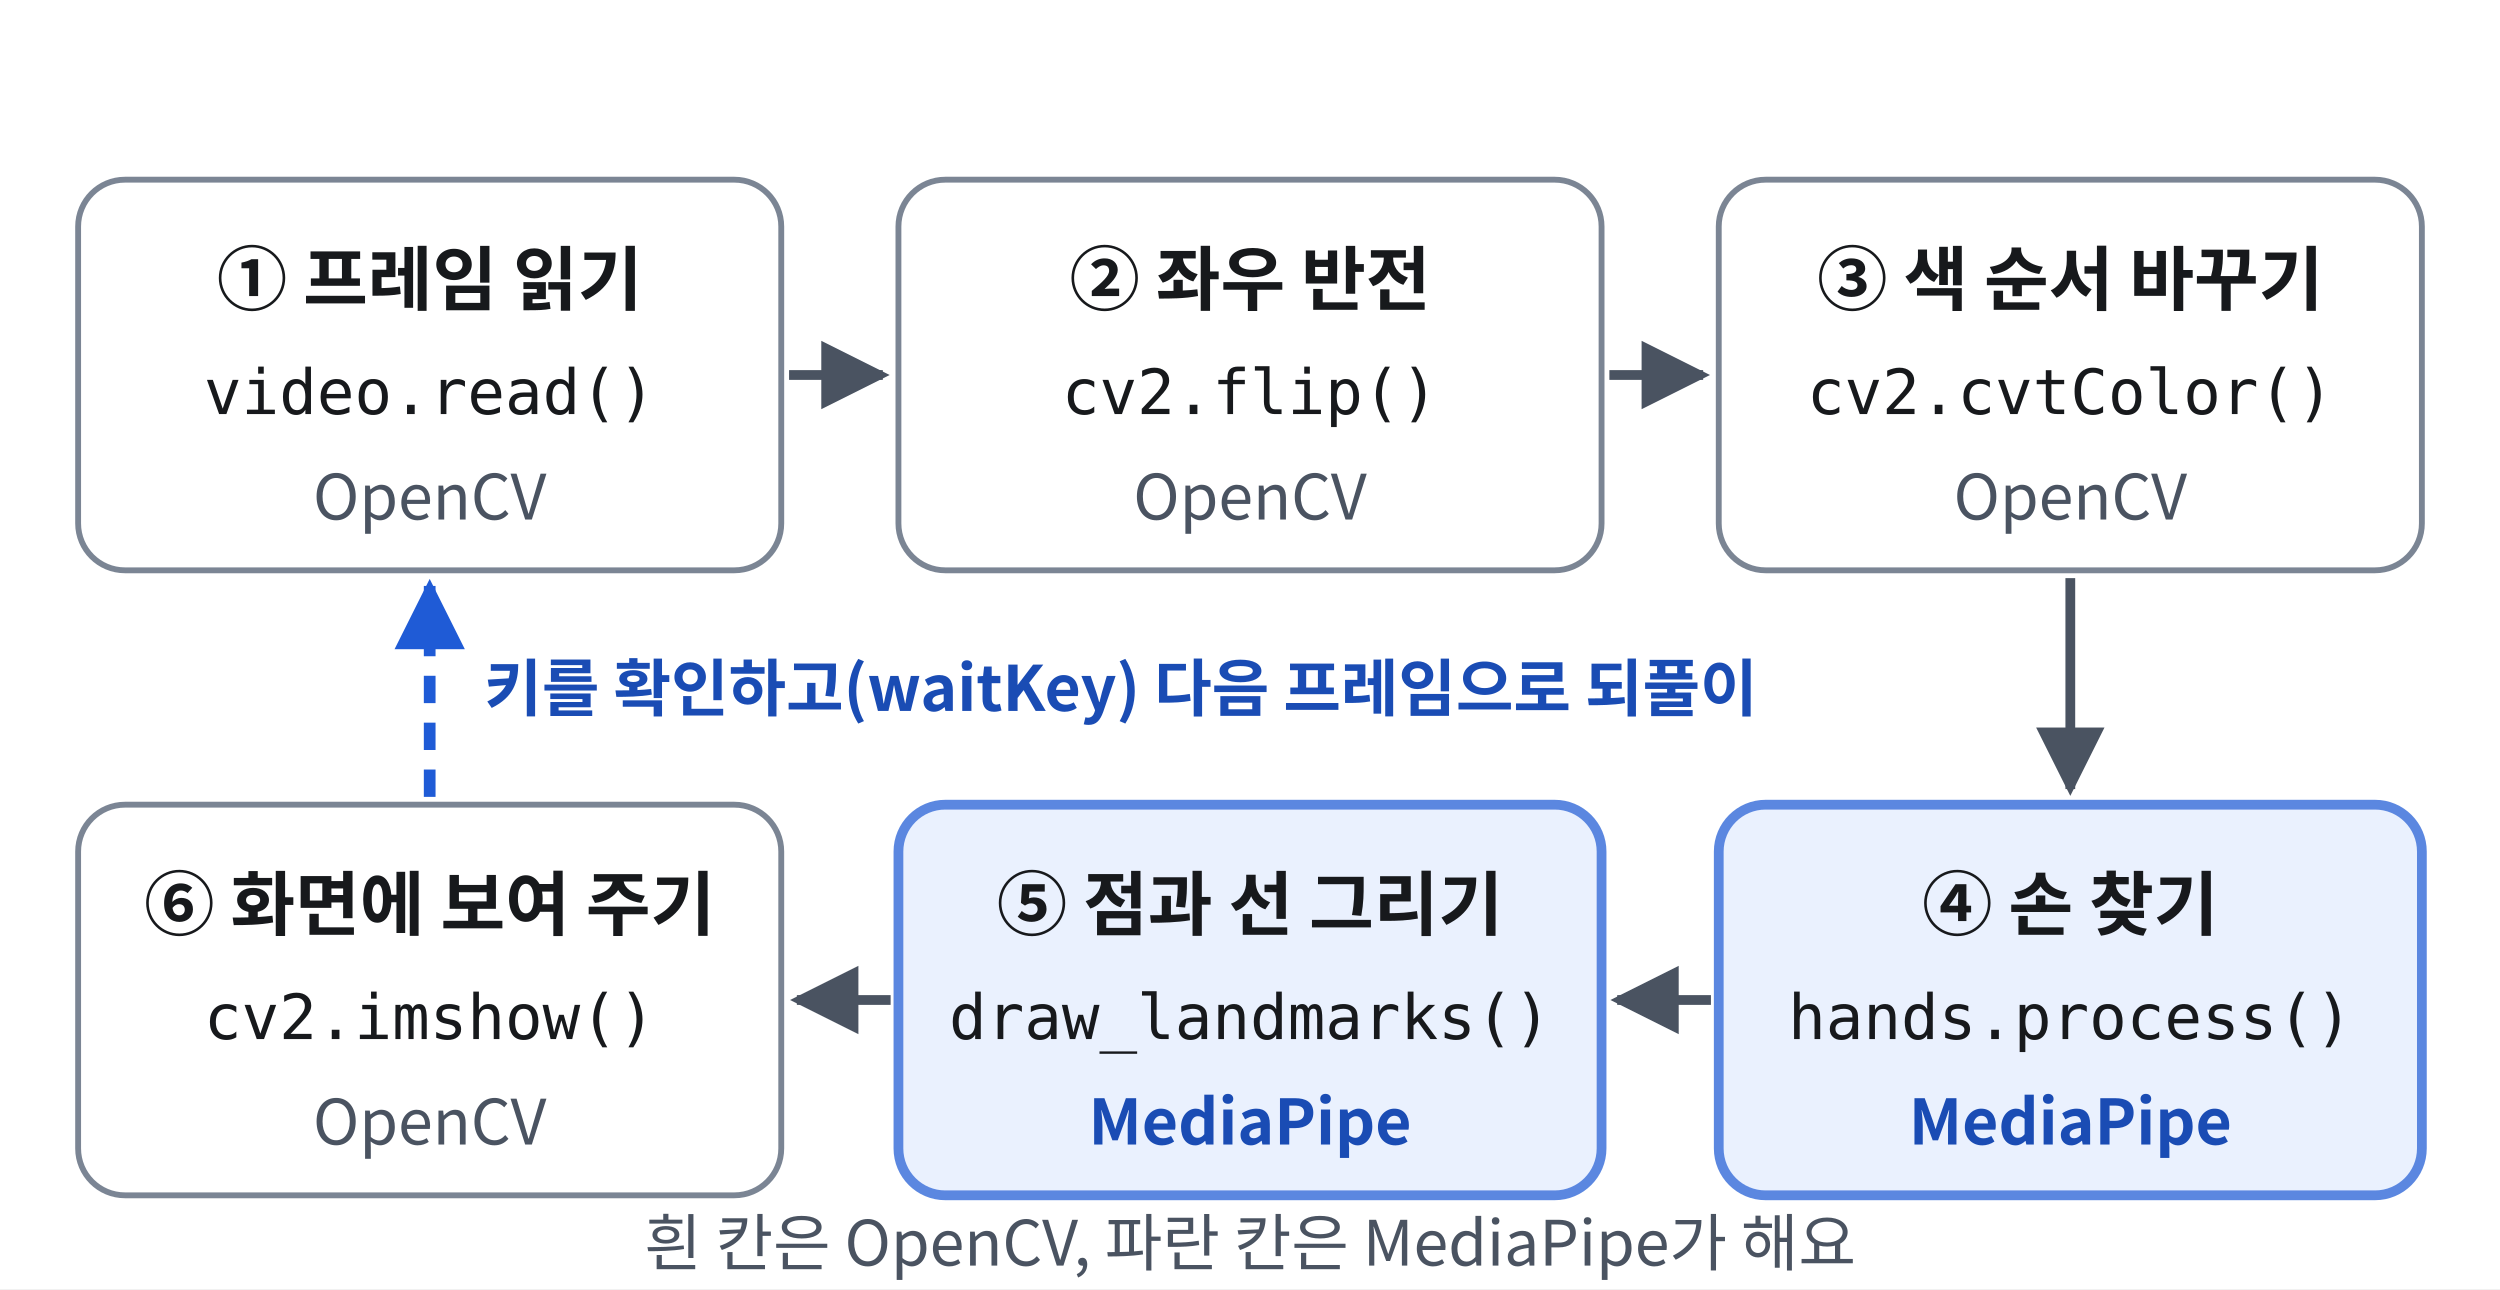
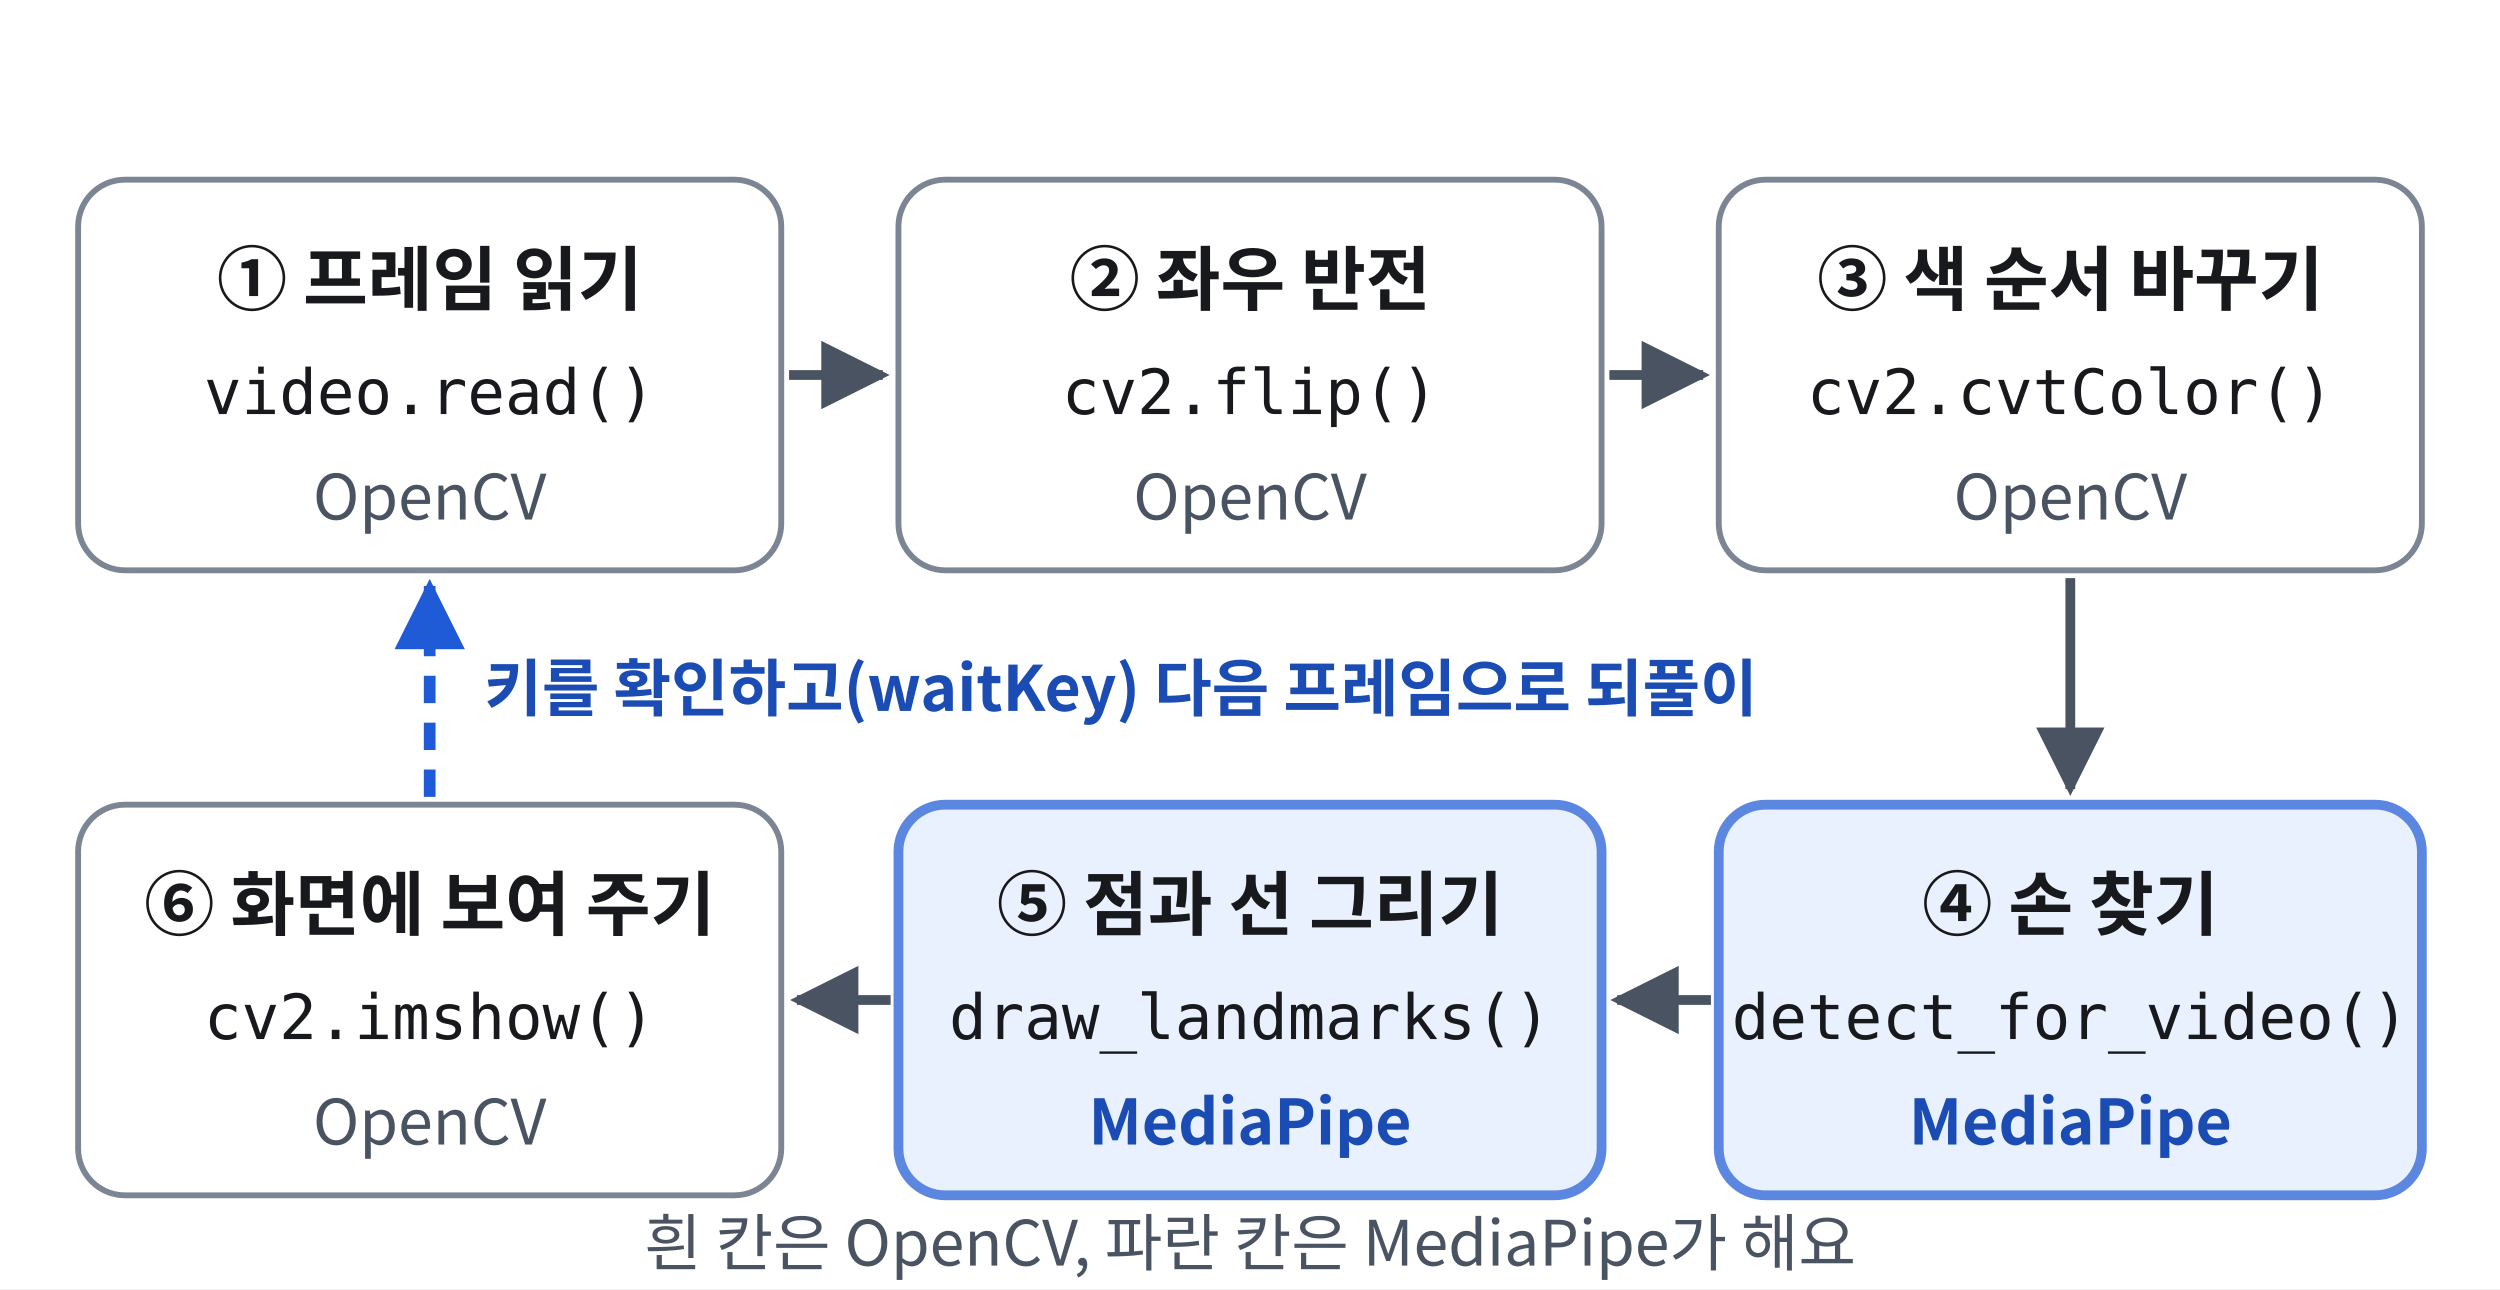
<svg xmlns="http://www.w3.org/2000/svg" viewBox="0 0 640 330" width="640" height="330" role="img" aria-labelledby="title desc">
  <defs>
    <marker id="arrow" viewBox="0 0 10 10" refX="9" refY="5" markerWidth="7" markerHeight="7" orient="auto-start-reverse">
      <path d="M0 0 L10 5 L0 10 Z" fill="#4a5361" />
    </marker>
    <marker id="arrowBlue" viewBox="0 0 10 10" refX="9" refY="5" markerWidth="6" markerHeight="6" orient="auto-start-reverse">
      <path d="M0 0 L10 5 L0 10 Z" fill="#1f5bd6" />
    </marker>
  </defs>
  <rect width="640" height="330" fill="#ffffff" />
  <g font-family="'Pretendard', 'Apple SD Gothic Neo', 'Malgun Gothic', 'Noto Sans KR', 'Noto Sans CJK KR', sans-serif" text-anchor="middle">
    <rect x="20" y="46" width="180" height="100" rx="12" fill="#ffffff" stroke="#7b8594" stroke-width="1.5" />
    <text x="110" y="78" font-size="18" font-weight="700" fill="#17191c">① 프레임 읽기</text>
    <text x="110" y="106" font-size="16" font-family="ui-monospace, 'Cascadia Mono', Consolas, 'D2Coding', 'Malgun Gothic', monospace" fill="#17191c">video.read()</text>
    <text x="110" y="133" font-size="16" font-weight="400" fill="#4a5361">OpenCV</text>
    <rect x="230" y="46" width="180" height="100" rx="12" fill="#ffffff" stroke="#7b8594" stroke-width="1.5" />
    <text x="320" y="78" font-size="18" font-weight="700" fill="#17191c">② 좌우 반전</text>
    <text x="320" y="106" font-size="16" font-family="ui-monospace, 'Cascadia Mono', Consolas, 'D2Coding', 'Malgun Gothic', monospace" fill="#17191c">cv2.flip()</text>
    <text x="320" y="133" font-size="16" font-weight="400" fill="#4a5361">OpenCV</text>
    <rect x="440" y="46" width="180" height="100" rx="12" fill="#ffffff" stroke="#7b8594" stroke-width="1.5" />
    <text x="530" y="78" font-size="18" font-weight="700" fill="#17191c">③ 색 순서 바꾸기</text>
    <text x="530" y="106" font-size="16" font-family="ui-monospace, 'Cascadia Mono', Consolas, 'D2Coding', 'Malgun Gothic', monospace" fill="#17191c">cv2.cvtColor()</text>
    <text x="530" y="133" font-size="16" font-weight="400" fill="#4a5361">OpenCV</text>
    <rect x="440" y="206" width="180" height="100" rx="12" fill="#eaf1fe" stroke="#5b87e0" stroke-width="2.5" />
    <text x="530" y="238" font-size="18" font-weight="700" fill="#17191c">④ 손 찾기</text>
-     <text x="530" y="266" font-size="16" font-family="ui-monospace, 'Cascadia Mono', Consolas, 'D2Coding', 'Malgun Gothic', monospace" fill="#17191c">hands.process()</text>
+     <text x="530" y="266" font-size="16" font-family="ui-monospace, 'Cascadia Mono', Consolas, 'D2Coding', 'Malgun Gothic', monospace" fill="#17191c">detect_for_video()</text>
    <text x="530" y="293" font-size="16" font-weight="700" fill="#1a4cb4">MediaPipe</text>
    <rect x="230" y="206" width="180" height="100" rx="12" fill="#eaf1fe" stroke="#5b87e0" stroke-width="2.5" />
    <text x="320" y="238" font-size="18" font-weight="700" fill="#17191c">⑤ 점과 선 그리기</text>
    <text x="320" y="266" font-size="16" font-family="ui-monospace, 'Cascadia Mono', Consolas, 'D2Coding', 'Malgun Gothic', monospace" fill="#17191c">draw_landmarks()</text>
    <text x="320" y="293" font-size="16" font-weight="700" fill="#1a4cb4">MediaPipe</text>
    <rect x="20" y="206" width="180" height="100" rx="12" fill="#ffffff" stroke="#7b8594" stroke-width="1.5" />
    <text x="110" y="238" font-size="18" font-weight="700" fill="#17191c">⑥ 화면에 보여 주기</text>
    <text x="110" y="266" font-size="16" font-family="ui-monospace, 'Cascadia Mono', Consolas, 'D2Coding', 'Malgun Gothic', monospace" fill="#17191c">cv2.imshow()</text>
    <text x="110" y="293" font-size="16" font-weight="400" fill="#4a5361">OpenCV</text>
    <line x1="202" y1="96" x2="226" y2="96" stroke="#4a5361" stroke-width="2.5" marker-end="url(#arrow)" />
    <line x1="412" y1="96" x2="436" y2="96" stroke="#4a5361" stroke-width="2.5" marker-end="url(#arrow)" />
    <line x1="530" y1="148" x2="530" y2="202" stroke="#4a5361" stroke-width="2.5" marker-end="url(#arrow)" />
    <line x1="438" y1="256" x2="414" y2="256" stroke="#4a5361" stroke-width="2.5" marker-end="url(#arrow)" />
    <line x1="228" y1="256" x2="204" y2="256" stroke="#4a5361" stroke-width="2.5" marker-end="url(#arrow)" />
    <line x1="110" y1="204" x2="110" y2="150" stroke="#1f5bd6" stroke-width="3" stroke-dasharray="7 5" marker-end="url(#arrowBlue)" />
    <text x="124" y="182" font-size="16" font-weight="700" fill="#1a4cb4" text-anchor="start">키를 확인하고(waitKey) 다음 프레임으로 되풀이</text>
    <text x="320" y="324" font-size="16" fill="#4a5361">흰 칸은 OpenCV, 파란 칸은 MediaPipe가 해요</text>
  </g>
</svg>
